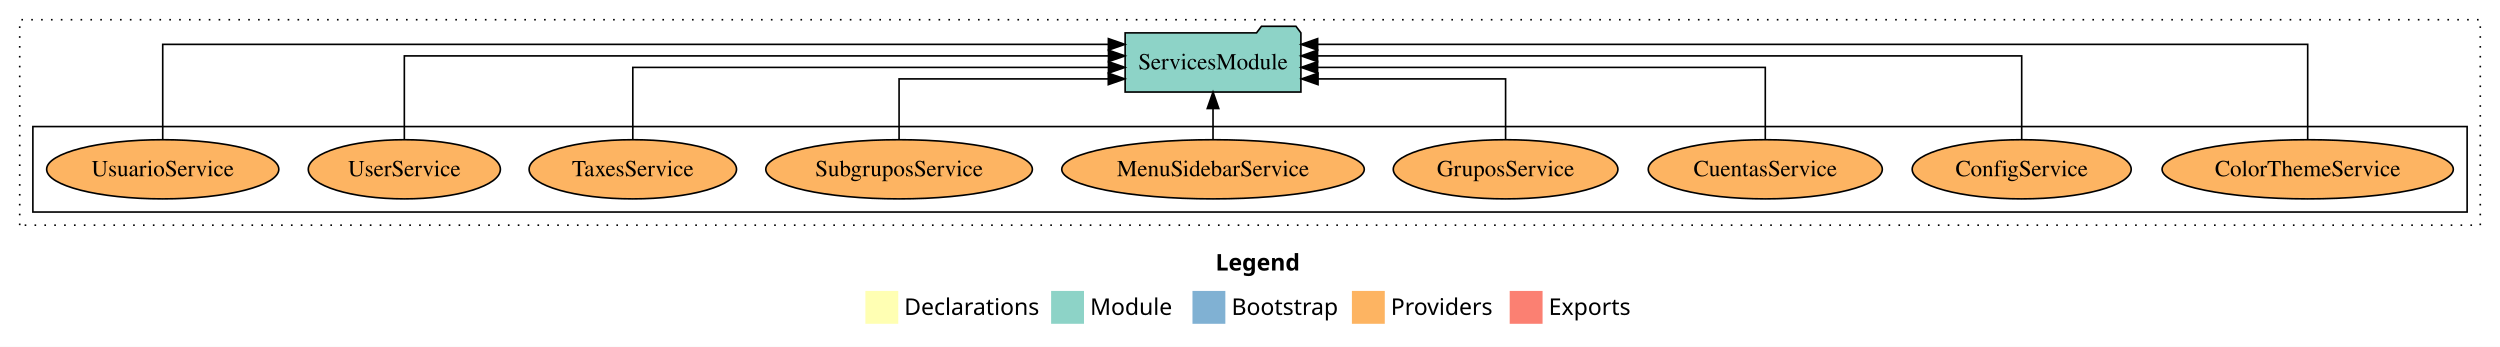
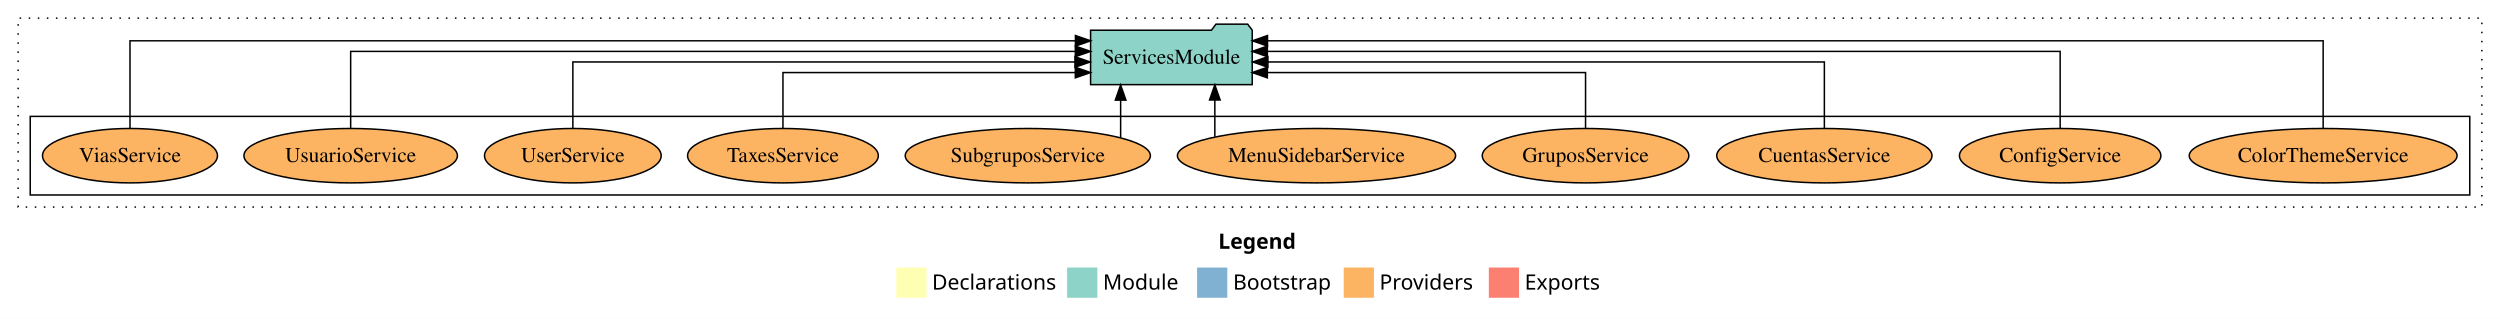
- <svg xmlns="http://www.w3.org/2000/svg" width="1521pt" height="211pt" viewBox="0.00 0.00 1521.00 211.00">
+ <svg xmlns="http://www.w3.org/2000/svg" width="1654pt" height="211pt" viewBox="0.00 0.00 1654.00 211.00">
  <g id="graph0" class="graph" transform="scale(1 1) rotate(0) translate(4 207)">
-     <polygon fill="#ffffff" stroke="transparent" points="-4,4 -4,-207 1517,-207 1517,4 -4,4" />
-     <text text-anchor="start" x="735.509" y="-42.4" font-family="sans-serif" font-weight="bold" font-size="14.00" fill="#000000">Legend</text>
-     <polygon fill="#ffffb3" stroke="transparent" points="522.5,-10 522.5,-30 542.5,-30 542.5,-10 522.5,-10" />
-     <text text-anchor="start" x="546.129" y="-15.4" font-family="sans-serif" font-size="14.00" fill="#000000">  Declarations</text>
-     <polygon fill="#8dd3c7" stroke="transparent" points="635.5,-10 635.5,-30 655.5,-30 655.5,-10 635.5,-10" />
-     <text text-anchor="start" x="659.225" y="-15.4" font-family="sans-serif" font-size="14.00" fill="#000000">  Module</text>
-     <polygon fill="#80b1d3" stroke="transparent" points="721.5,-10 721.5,-30 741.5,-30 741.5,-10 721.5,-10" />
-     <text text-anchor="start" x="745.281" y="-15.4" font-family="sans-serif" font-size="14.00" fill="#000000">  Bootstrap</text>
-     <polygon fill="#fdb462" stroke="transparent" points="818.5,-10 818.5,-30 838.5,-30 838.5,-10 818.5,-10" />
-     <text text-anchor="start" x="842.173" y="-15.4" font-family="sans-serif" font-size="14.00" fill="#000000">  Providers</text>
-     <polygon fill="#fb8072" stroke="transparent" points="914.5,-10 914.5,-30 934.5,-30 934.5,-10 914.5,-10" />
-     <text text-anchor="start" x="938.226" y="-15.4" font-family="sans-serif" font-size="14.00" fill="#000000">  Exports</text>
+     <polygon fill="#ffffff" stroke="transparent" points="-4,4 -4,-207 1650,-207 1650,4 -4,4" />
+     <text text-anchor="start" x="802.009" y="-42.4" font-family="sans-serif" font-weight="bold" font-size="14.00" fill="#000000">Legend</text>
+     <polygon fill="#ffffb3" stroke="transparent" points="589,-10 589,-30 609,-30 609,-10 589,-10" />
+     <text text-anchor="start" x="612.629" y="-15.4" font-family="sans-serif" font-size="14.00" fill="#000000">  Declarations</text>
+     <polygon fill="#8dd3c7" stroke="transparent" points="702,-10 702,-30 722,-30 722,-10 702,-10" />
+     <text text-anchor="start" x="725.725" y="-15.4" font-family="sans-serif" font-size="14.00" fill="#000000">  Module</text>
+     <polygon fill="#80b1d3" stroke="transparent" points="788,-10 788,-30 808,-30 808,-10 788,-10" />
+     <text text-anchor="start" x="811.781" y="-15.4" font-family="sans-serif" font-size="14.00" fill="#000000">  Bootstrap</text>
+     <polygon fill="#fdb462" stroke="transparent" points="885,-10 885,-30 905,-30 905,-10 885,-10" />
+     <text text-anchor="start" x="908.673" y="-15.4" font-family="sans-serif" font-size="14.00" fill="#000000">  Providers</text>
+     <polygon fill="#fb8072" stroke="transparent" points="981,-10 981,-30 1001,-30 1001,-10 981,-10" />
+     <text text-anchor="start" x="1004.726" y="-15.4" font-family="sans-serif" font-size="14.00" fill="#000000">  Exports</text>
    <g id="clust1" class="cluster">
-       <polygon fill="none" stroke="#000000" stroke-dasharray="1,5" points="8,-70 8,-195 1505,-195 1505,-70 8,-70" />
+       <polygon fill="none" stroke="#000000" stroke-dasharray="1,5" points="8,-70 8,-195 1638,-195 1638,-70 8,-70" />
    </g>
    <g id="clust6" class="cluster">
-       <polygon fill="none" stroke="#000000" points="16,-78 16,-130 1497,-130 1497,-78 16,-78" />
+       <polygon fill="none" stroke="#000000" points="16,-78 16,-130 1630,-130 1630,-78 16,-78" />
    </g>
    <g id="node1" class="node">
-       <ellipse fill="#fdb462" stroke="#000000" cx="1400" cy="-104" rx="88.602" ry="18" />
-       <text text-anchor="middle" x="1400" y="-99.8" font-family="Times,serif" font-size="14.00" fill="#000000">ColorThemeService</text>
+       <ellipse fill="#fdb462" stroke="#000000" cx="1533" cy="-104" rx="88.602" ry="18" />
+       <text text-anchor="middle" x="1533" y="-99.8" font-family="Times,serif" font-size="14.00" fill="#000000">ColorThemeService</text>
+     </g>
+     <g id="node11" class="node">
+       <polygon fill="#8dd3c7" stroke="#000000" points="824.472,-187 821.472,-191 800.472,-191 797.472,-187 717.528,-187 717.528,-151 824.472,-151 824.472,-187" />
+       <text text-anchor="middle" x="771" y="-164.8" font-family="Times,serif" font-size="14.00" fill="#000000">ServicesModule</text>
+     </g>
+     <g id="edge1" class="edge">
+       <path fill="none" stroke="#000000" d="M1533,-122.011C1533,-144.485 1533,-180 1533,-180 1533,-180 834.582,-180 834.582,-180" />
+       <polygon fill="#000000" stroke="#000000" points="834.582,-176.5 824.582,-180 834.582,-183.5 834.582,-176.5" />
+     </g>
+     <g id="node2" class="node">
+       <ellipse fill="#fdb462" stroke="#000000" cx="1359" cy="-104" rx="66.632" ry="18" />
+       <text text-anchor="middle" x="1359" y="-99.8" font-family="Times,serif" font-size="14.00" fill="#000000">ConfigService</text>
+     </g>
+     <g id="edge2" class="edge">
+       <path fill="none" stroke="#000000" d="M1359,-122.129C1359,-142.572 1359,-173 1359,-173 1359,-173 834.479,-173 834.479,-173" />
+       <polygon fill="#000000" stroke="#000000" points="834.479,-169.5 824.479,-173 834.479,-176.5 834.479,-169.5" />
+     </g>
+     <g id="node3" class="node">
+       <ellipse fill="#fdb462" stroke="#000000" cx="1203" cy="-104" rx="71.204" ry="18" />
+       <text text-anchor="middle" x="1203" y="-99.8" font-family="Times,serif" font-size="14.00" fill="#000000">CuentasService</text>
+     </g>
+     <g id="edge3" class="edge">
+       <path fill="none" stroke="#000000" d="M1203,-122.267C1203,-140.555 1203,-166 1203,-166 1203,-166 834.84,-166 834.84,-166" />
+       <polygon fill="#000000" stroke="#000000" points="834.84,-162.5 824.84,-166 834.84,-169.5 834.84,-162.5" />
+     </g>
+     <g id="node4" class="node">
+       <ellipse fill="#fdb462" stroke="#000000" cx="1045" cy="-104" rx="68.338" ry="18" />
+       <text text-anchor="middle" x="1045" y="-99.8" font-family="Times,serif" font-size="14.00" fill="#000000">GruposService</text>
+     </g>
+     <g id="edge4" class="edge">
+       <path fill="none" stroke="#000000" d="M1045,-122.009C1045,-138.049 1045,-159 1045,-159 1045,-159 834.48,-159 834.48,-159" />
+       <polygon fill="#000000" stroke="#000000" points="834.48,-155.5 824.48,-159 834.48,-162.5 834.48,-155.5" />
+     </g>
+     <g id="node5" class="node">
+       <ellipse fill="#fdb462" stroke="#000000" cx="867" cy="-104" rx="92.034" ry="18" />
+       <text text-anchor="middle" x="867" y="-99.8" font-family="Times,serif" font-size="14.00" fill="#000000">MenuSidebarService</text>
+     </g>
+     <g id="edge5" class="edge">
+       <path fill="none" stroke="#000000" d="M799.735,-116.533C799.735,-116.533 799.735,-140.851 799.735,-140.851" />
+       <polygon fill="#000000" stroke="#000000" points="796.235,-140.851 799.735,-150.851 803.235,-140.851 796.235,-140.851" />
+     </g>
+     <g id="node6" class="node">
+       <ellipse fill="#fdb462" stroke="#000000" cx="676" cy="-104" rx="81.103" ry="18" />
+       <text text-anchor="middle" x="676" y="-99.8" font-family="Times,serif" font-size="14.00" fill="#000000">SubgruposService</text>
+     </g>
+     <g id="edge6" class="edge">
+       <path fill="none" stroke="#000000" d="M737.408,-115.922C737.408,-115.922 737.408,-140.767 737.408,-140.767" />
+       <polygon fill="#000000" stroke="#000000" points="733.908,-140.767 737.408,-150.767 740.908,-140.767 733.908,-140.767" />
+     </g>
+     <g id="node7" class="node">
+       <ellipse fill="#fdb462" stroke="#000000" cx="514" cy="-104" rx="63.098" ry="18" />
+       <text text-anchor="middle" x="514" y="-99.8" font-family="Times,serif" font-size="14.00" fill="#000000">TaxesService</text>
+     </g>
+     <g id="edge7" class="edge">
+       <path fill="none" stroke="#000000" d="M514,-122.009C514,-138.049 514,-159 514,-159 514,-159 707.437,-159 707.437,-159" />
+       <polygon fill="#000000" stroke="#000000" points="707.437,-162.5 717.437,-159 707.437,-155.5 707.437,-162.5" />
+     </g>
+     <g id="node8" class="node">
+       <ellipse fill="#fdb462" stroke="#000000" cx="375" cy="-104" rx="58.441" ry="18" />
+       <text text-anchor="middle" x="375" y="-99.8" font-family="Times,serif" font-size="14.00" fill="#000000">UserService</text>
+     </g>
+     <g id="edge8" class="edge">
+       <path fill="none" stroke="#000000" d="M375,-122.267C375,-140.555 375,-166 375,-166 375,-166 707.182,-166 707.182,-166" />
+       <polygon fill="#000000" stroke="#000000" points="707.182,-169.5 717.182,-166 707.182,-162.5 707.182,-169.5" />
+     </g>
+     <g id="node9" class="node">
+       <ellipse fill="#fdb462" stroke="#000000" cx="228" cy="-104" rx="70.622" ry="18" />
+       <text text-anchor="middle" x="228" y="-99.8" font-family="Times,serif" font-size="14.00" fill="#000000">UsuarioService</text>
+     </g>
+     <g id="edge9" class="edge">
+       <path fill="none" stroke="#000000" d="M228,-122.129C228,-142.572 228,-173 228,-173 228,-173 707.449,-173 707.449,-173" />
+       <polygon fill="#000000" stroke="#000000" points="707.449,-176.5 717.449,-173 707.449,-169.5 707.449,-176.5" />
    </g>
    <g id="node10" class="node">
-       <polygon fill="#8dd3c7" stroke="#000000" points="787.472,-187 784.472,-191 763.472,-191 760.472,-187 680.528,-187 680.528,-151 787.472,-151 787.472,-187" />
-       <text text-anchor="middle" x="734" y="-164.8" font-family="Times,serif" font-size="14.00" fill="#000000">ServicesModule</text>
+       <ellipse fill="#fdb462" stroke="#000000" cx="82" cy="-104" rx="57.879" ry="18" />
+       <text text-anchor="middle" x="82" y="-99.8" font-family="Times,serif" font-size="14.00" fill="#000000">ViasService</text>
    </g>
-     <g id="edge1" class="edge">
-       <path fill="none" stroke="#000000" d="M1400,-122.011C1400,-144.485 1400,-180 1400,-180 1400,-180 797.656,-180 797.656,-180" />
-       <polygon fill="#000000" stroke="#000000" points="797.656,-176.5 787.656,-180 797.656,-183.5 797.656,-176.5" />
-     </g>
-     <g id="node2" class="node">
-       <ellipse fill="#fdb462" stroke="#000000" cx="1226" cy="-104" rx="66.632" ry="18" />
-       <text text-anchor="middle" x="1226" y="-99.8" font-family="Times,serif" font-size="14.00" fill="#000000">ConfigService</text>
-     </g>
-     <g id="edge2" class="edge">
-       <path fill="none" stroke="#000000" d="M1226,-122.129C1226,-142.572 1226,-173 1226,-173 1226,-173 797.589,-173 797.589,-173" />
-       <polygon fill="#000000" stroke="#000000" points="797.589,-169.5 787.589,-173 797.589,-176.5 797.589,-169.5" />
-     </g>
-     <g id="node3" class="node">
-       <ellipse fill="#fdb462" stroke="#000000" cx="1070" cy="-104" rx="71.204" ry="18" />
-       <text text-anchor="middle" x="1070" y="-99.8" font-family="Times,serif" font-size="14.00" fill="#000000">CuentasService</text>
-     </g>
-     <g id="edge3" class="edge">
-       <path fill="none" stroke="#000000" d="M1070,-122.267C1070,-140.555 1070,-166 1070,-166 1070,-166 797.612,-166 797.612,-166" />
-       <polygon fill="#000000" stroke="#000000" points="797.612,-162.5 787.612,-166 797.612,-169.5 797.612,-162.5" />
-     </g>
-     <g id="node4" class="node">
-       <ellipse fill="#fdb462" stroke="#000000" cx="912" cy="-104" rx="68.338" ry="18" />
-       <text text-anchor="middle" x="912" y="-99.8" font-family="Times,serif" font-size="14.00" fill="#000000">GruposService</text>
-     </g>
-     <g id="edge4" class="edge">
-       <path fill="none" stroke="#000000" d="M912,-122.009C912,-138.049 912,-159 912,-159 912,-159 797.889,-159 797.889,-159" />
-       <polygon fill="#000000" stroke="#000000" points="797.889,-155.5 787.889,-159 797.889,-162.5 797.889,-155.5" />
-     </g>
-     <g id="node5" class="node">
-       <ellipse fill="#fdb462" stroke="#000000" cx="734" cy="-104" rx="92.034" ry="18" />
-       <text text-anchor="middle" x="734" y="-99.8" font-family="Times,serif" font-size="14.00" fill="#000000">MenuSidebarService</text>
-     </g>
-     <g id="edge5" class="edge">
-       <path fill="none" stroke="#000000" d="M734,-122.106C734,-122.106 734,-140.991 734,-140.991" />
-       <polygon fill="#000000" stroke="#000000" points="730.5,-140.991 734,-150.991 737.5,-140.991 730.5,-140.991" />
-     </g>
-     <g id="node6" class="node">
-       <ellipse fill="#fdb462" stroke="#000000" cx="543" cy="-104" rx="81.103" ry="18" />
-       <text text-anchor="middle" x="543" y="-99.8" font-family="Times,serif" font-size="14.00" fill="#000000">SubgruposService</text>
-     </g>
-     <g id="edge6" class="edge">
-       <path fill="none" stroke="#000000" d="M543,-122.009C543,-138.049 543,-159 543,-159 543,-159 670.288,-159 670.288,-159" />
-       <polygon fill="#000000" stroke="#000000" points="670.288,-162.5 680.288,-159 670.288,-155.5 670.288,-162.5" />
-     </g>
-     <g id="node7" class="node">
-       <ellipse fill="#fdb462" stroke="#000000" cx="381" cy="-104" rx="63.098" ry="18" />
-       <text text-anchor="middle" x="381" y="-99.8" font-family="Times,serif" font-size="14.00" fill="#000000">TaxesService</text>
-     </g>
-     <g id="edge7" class="edge">
-       <path fill="none" stroke="#000000" d="M381,-122.267C381,-140.555 381,-166 381,-166 381,-166 670.387,-166 670.387,-166" />
-       <polygon fill="#000000" stroke="#000000" points="670.387,-169.5 680.387,-166 670.387,-162.5 670.387,-169.5" />
-     </g>
-     <g id="node8" class="node">
-       <ellipse fill="#fdb462" stroke="#000000" cx="242" cy="-104" rx="58.441" ry="18" />
-       <text text-anchor="middle" x="242" y="-99.8" font-family="Times,serif" font-size="14.00" fill="#000000">UserService</text>
-     </g>
-     <g id="edge8" class="edge">
-       <path fill="none" stroke="#000000" d="M242,-122.129C242,-142.572 242,-173 242,-173 242,-173 670.411,-173 670.411,-173" />
-       <polygon fill="#000000" stroke="#000000" points="670.411,-176.5 680.411,-173 670.411,-169.5 670.411,-176.5" />
-     </g>
-     <g id="node9" class="node">
-       <ellipse fill="#fdb462" stroke="#000000" cx="95" cy="-104" rx="70.622" ry="18" />
-       <text text-anchor="middle" x="95" y="-99.8" font-family="Times,serif" font-size="14.00" fill="#000000">UsuarioService</text>
-     </g>
-     <g id="edge9" class="edge">
-       <path fill="none" stroke="#000000" d="M95,-122.011C95,-144.485 95,-180 95,-180 95,-180 670.344,-180 670.344,-180" />
-       <polygon fill="#000000" stroke="#000000" points="670.344,-183.5 680.344,-180 670.344,-176.5 670.344,-183.5" />
+     <g id="edge10" class="edge">
+       <path fill="none" stroke="#000000" d="M82,-122.011C82,-144.485 82,-180 82,-180 82,-180 707.509,-180 707.509,-180" />
+       <polygon fill="#000000" stroke="#000000" points="707.509,-183.5 717.509,-180 707.509,-176.5 707.509,-183.5" />
    </g>
  </g>
</svg>
